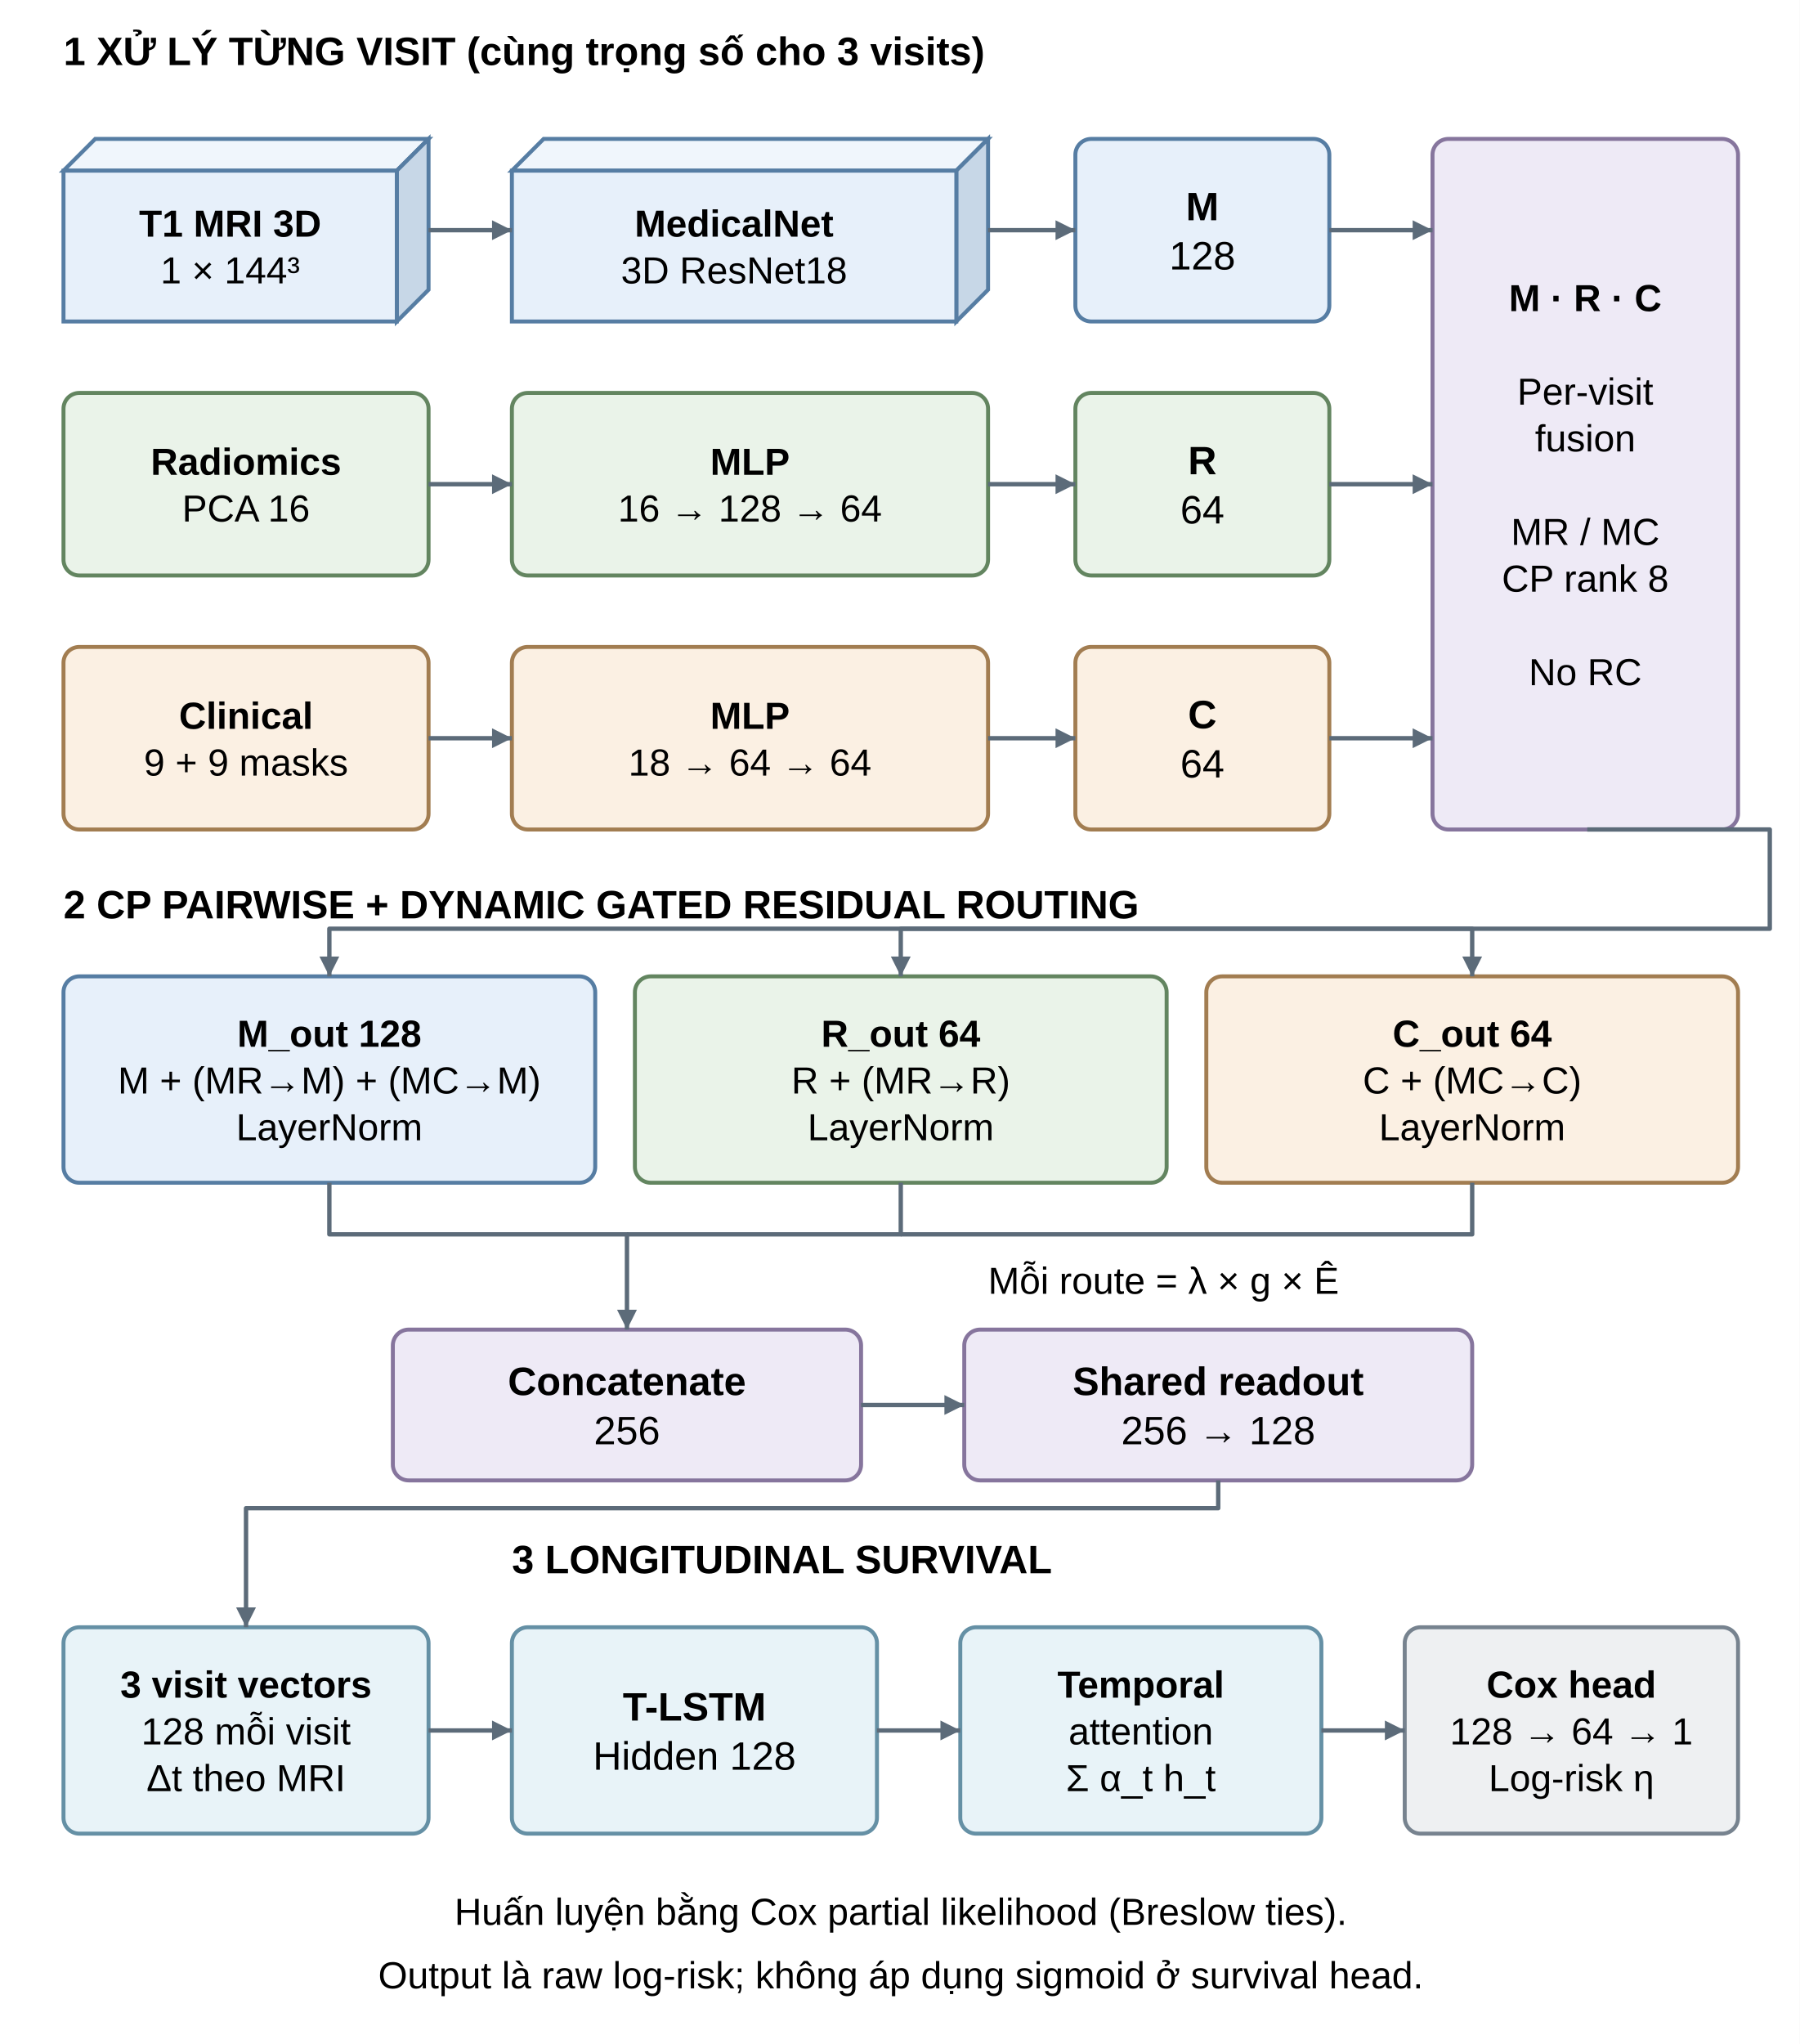
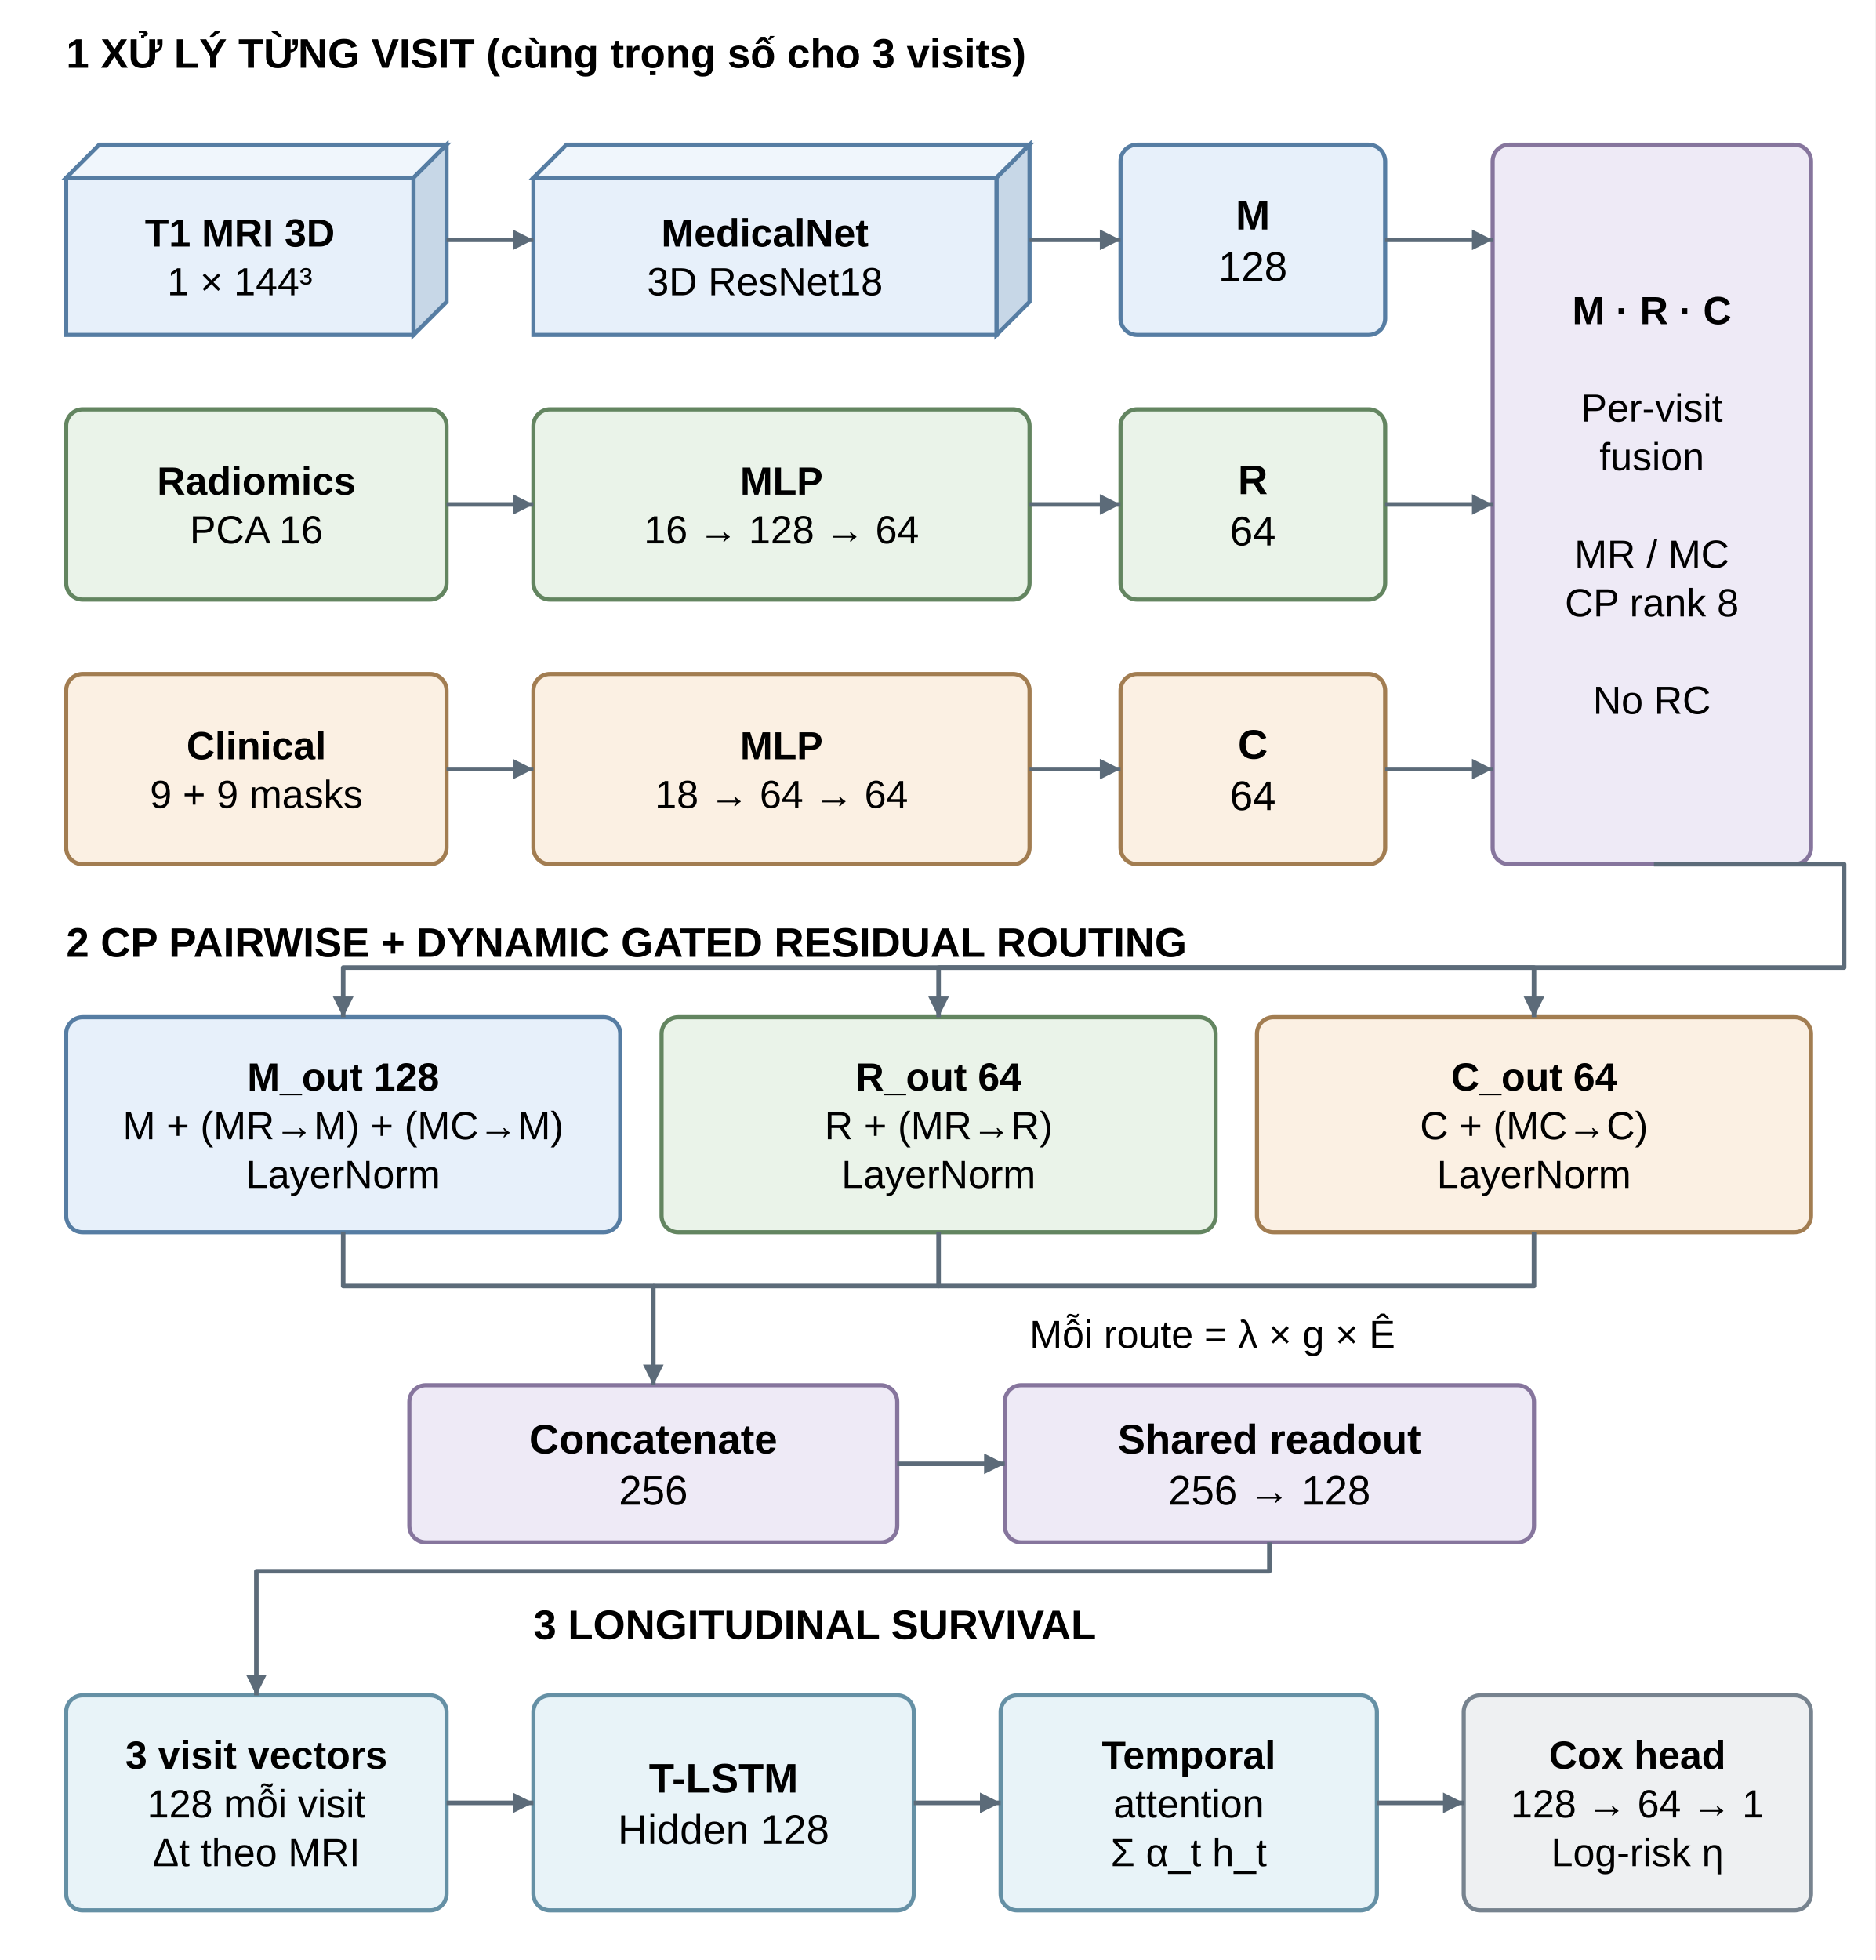
- <svg xmlns="http://www.w3.org/2000/svg" width="160mm" height="181.681mm" viewBox="0 0 453.543 515">
+ <svg xmlns="http://www.w3.org/2000/svg" width="160mm" height="167.217mm" viewBox="0 0 453.543 474">
  <rect width="100%" height="100%" fill="white" />
  <text x="16" y="16.4" font-family="Arial, DejaVu Sans, sans-serif" font-size="10" font-weight="700" text-anchor="start" fill="#000000">1   XỬ LÝ TỪNG VISIT   (cùng trọng số cho 3 visits)</text>
  <polygon points="16,43 24,35 108,35 100,43" fill="#F0F6FC" stroke="#567DA3" stroke-width="1" />
  <polygon points="100,43 108,35 108,73 100,81" fill="#C7D7E7" stroke="#567DA3" stroke-width="1" />
  <polygon points="16,43 100,43 100,81 16,81" fill="#E7F0FA" stroke="#567DA3" stroke-width="1" />
  <text x="58.0" y="59.625" font-family="Arial, DejaVu Sans, sans-serif" font-size="9.5" font-weight="700" text-anchor="middle" fill="#000000">T1 MRI 3D</text>
  <text x="58.0" y="71.405" font-family="Arial, DejaVu Sans, sans-serif" font-size="9.5" font-weight="400" text-anchor="middle" fill="#000000">1 × 144³</text>
  <polygon points="129,43 137,35 249,35 241,43" fill="#F0F6FC" stroke="#567DA3" stroke-width="1" />
  <polygon points="241,43 249,35 249,73 241,81" fill="#C7D7E7" stroke="#567DA3" stroke-width="1" />
  <polygon points="129,43 241,43 241,81 129,81" fill="#E7F0FA" stroke="#567DA3" stroke-width="1" />
  <text x="185.0" y="59.625" font-family="Arial, DejaVu Sans, sans-serif" font-size="9.5" font-weight="700" text-anchor="middle" fill="#000000">MedicalNet</text>
  <text x="185.0" y="71.405" font-family="Arial, DejaVu Sans, sans-serif" font-size="9.5" font-weight="400" text-anchor="middle" fill="#000000">3D ResNet18</text>
  <rect x="271" y="35" width="64" height="46" rx="4" fill="#E7F0FA" stroke="#567DA3" stroke-width="1" />
  <text x="303.0" y="55.5" font-family="Arial, DejaVu Sans, sans-serif" font-size="10" font-weight="700" text-anchor="middle" fill="#000000">M</text>
  <text x="303.0" y="67.9" font-family="Arial, DejaVu Sans, sans-serif" font-size="10" font-weight="400" text-anchor="middle" fill="#000000">128</text>
  <polyline points="108,58 129,58" fill="none" stroke="#5C6B79" stroke-width="1.1" stroke-linejoin="round" />
  <polygon points="129,58 124.0,55.5 124.0,60.5" fill="#5C6B79" />
  <polyline points="249,58 271,58" fill="none" stroke="#5C6B79" stroke-width="1.1" stroke-linejoin="round" />
  <polygon points="271,58 266.0,55.5 266.0,60.5" fill="#5C6B79" />
  <rect x="16" y="99" width="92" height="46" rx="4" fill="#EAF3E9" stroke="#638560" stroke-width="1" />
  <text x="62.0" y="119.625" font-family="Arial, DejaVu Sans, sans-serif" font-size="9.5" font-weight="700" text-anchor="middle" fill="#000000">Radiomics</text>
  <text x="62.0" y="131.405" font-family="Arial, DejaVu Sans, sans-serif" font-size="9.5" font-weight="400" text-anchor="middle" fill="#000000">PCA 16</text>
  <rect x="129" y="99" width="120" height="46" rx="4" fill="#EAF3E9" stroke="#638560" stroke-width="1" />
  <text x="189.0" y="119.625" font-family="Arial, DejaVu Sans, sans-serif" font-size="9.5" font-weight="700" text-anchor="middle" fill="#000000">MLP</text>
  <text x="189.0" y="131.405" font-family="Arial, DejaVu Sans, sans-serif" font-size="9.5" font-weight="400" text-anchor="middle" fill="#000000">16 → 128 → 64</text>
  <rect x="271" y="99" width="64" height="46" rx="4" fill="#EAF3E9" stroke="#638560" stroke-width="1" />
  <text x="303.0" y="119.5" font-family="Arial, DejaVu Sans, sans-serif" font-size="10" font-weight="700" text-anchor="middle" fill="#000000">R</text>
  <text x="303.0" y="131.9" font-family="Arial, DejaVu Sans, sans-serif" font-size="10" font-weight="400" text-anchor="middle" fill="#000000">64</text>
  <polyline points="108,122 129,122" fill="none" stroke="#5C6B79" stroke-width="1.1" stroke-linejoin="round" />
  <polygon points="129,122 124.0,119.5 124.0,124.5" fill="#5C6B79" />
  <polyline points="249,122 271,122" fill="none" stroke="#5C6B79" stroke-width="1.1" stroke-linejoin="round" />
  <polygon points="271,122 266.0,119.5 266.0,124.5" fill="#5C6B79" />
  <rect x="16" y="163" width="92" height="46" rx="4" fill="#FBF0E3" stroke="#A27D51" stroke-width="1" />
  <text x="62.0" y="183.625" font-family="Arial, DejaVu Sans, sans-serif" font-size="9.5" font-weight="700" text-anchor="middle" fill="#000000">Clinical</text>
  <text x="62.0" y="195.405" font-family="Arial, DejaVu Sans, sans-serif" font-size="9.5" font-weight="400" text-anchor="middle" fill="#000000">9 + 9 masks</text>
  <rect x="129" y="163" width="120" height="46" rx="4" fill="#FBF0E3" stroke="#A27D51" stroke-width="1" />
  <text x="189.0" y="183.625" font-family="Arial, DejaVu Sans, sans-serif" font-size="9.5" font-weight="700" text-anchor="middle" fill="#000000">MLP</text>
  <text x="189.0" y="195.405" font-family="Arial, DejaVu Sans, sans-serif" font-size="9.5" font-weight="400" text-anchor="middle" fill="#000000">18 → 64 → 64</text>
  <rect x="271" y="163" width="64" height="46" rx="4" fill="#FBF0E3" stroke="#A27D51" stroke-width="1" />
  <text x="303.0" y="183.5" font-family="Arial, DejaVu Sans, sans-serif" font-size="10" font-weight="700" text-anchor="middle" fill="#000000">C</text>
  <text x="303.0" y="195.9" font-family="Arial, DejaVu Sans, sans-serif" font-size="10" font-weight="400" text-anchor="middle" fill="#000000">64</text>
  <polyline points="108,186 129,186" fill="none" stroke="#5C6B79" stroke-width="1.1" stroke-linejoin="round" />
  <polygon points="129,186 124.0,183.5 124.0,188.5" fill="#5C6B79" />
  <polyline points="249,186 271,186" fill="none" stroke="#5C6B79" stroke-width="1.1" stroke-linejoin="round" />
  <polygon points="271,186 266.0,183.5 266.0,188.5" fill="#5C6B79" />
  <rect x="361" y="35" width="77" height="174" rx="4" fill="#EEEAF6" stroke="#86759D" stroke-width="1" />
  <text x="399.5" y="78.395" font-family="Arial, DejaVu Sans, sans-serif" font-size="9.5" font-weight="700" text-anchor="middle" fill="#000000">M · R · C</text>
  <text x="399.5" y="90.175" font-family="Arial, DejaVu Sans, sans-serif" font-size="9.5" font-weight="400" text-anchor="middle" fill="#000000" />
  <text x="399.5" y="101.955" font-family="Arial, DejaVu Sans, sans-serif" font-size="9.5" font-weight="400" text-anchor="middle" fill="#000000">Per-visit</text>
  <text x="399.5" y="113.735" font-family="Arial, DejaVu Sans, sans-serif" font-size="9.5" font-weight="400" text-anchor="middle" fill="#000000">fusion</text>
  <text x="399.5" y="125.515" font-family="Arial, DejaVu Sans, sans-serif" font-size="9.5" font-weight="400" text-anchor="middle" fill="#000000" />
  <text x="399.5" y="137.295" font-family="Arial, DejaVu Sans, sans-serif" font-size="9.5" font-weight="400" text-anchor="middle" fill="#000000">MR / MC</text>
  <text x="399.5" y="149.075" font-family="Arial, DejaVu Sans, sans-serif" font-size="9.5" font-weight="400" text-anchor="middle" fill="#000000">CP rank 8</text>
  <text x="399.5" y="160.855" font-family="Arial, DejaVu Sans, sans-serif" font-size="9.5" font-weight="400" text-anchor="middle" fill="#000000" />
  <text x="399.5" y="172.635" font-family="Arial, DejaVu Sans, sans-serif" font-size="9.5" font-weight="400" text-anchor="middle" fill="#000000">No RC</text>
  <polyline points="335,58 361,58" fill="none" stroke="#5C6B79" stroke-width="1.1" stroke-linejoin="round" />
  <polygon points="361,58 356.0,55.5 356.0,60.5" fill="#5C6B79" />
  <polyline points="335,122 361,122" fill="none" stroke="#5C6B79" stroke-width="1.1" stroke-linejoin="round" />
  <polygon points="361,122 356.0,119.5 356.0,124.5" fill="#5C6B79" />
  <polyline points="335,186 361,186" fill="none" stroke="#5C6B79" stroke-width="1.1" stroke-linejoin="round" />
  <polygon points="361,186 356.0,183.5 356.0,188.5" fill="#5C6B79" />
  <text x="16" y="231.4" font-family="Arial, DejaVu Sans, sans-serif" font-size="10" font-weight="700" text-anchor="start" fill="#000000">2   CP PAIRWISE + DYNAMIC GATED RESIDUAL ROUTING</text>
  <rect x="16" y="246" width="134" height="52" rx="4" fill="#E7F0FA" stroke="#567DA3" stroke-width="1" />
  <text x="83.0" y="263.735" font-family="Arial, DejaVu Sans, sans-serif" font-size="9.5" font-weight="700" text-anchor="middle" fill="#000000">M_out 128</text>
  <text x="83.0" y="275.515" font-family="Arial, DejaVu Sans, sans-serif" font-size="9.5" font-weight="400" text-anchor="middle" fill="#000000">M + (MR→M) + (MC→M)</text>
  <text x="83.0" y="287.295" font-family="Arial, DejaVu Sans, sans-serif" font-size="9.5" font-weight="400" text-anchor="middle" fill="#000000">LayerNorm</text>
  <rect x="160" y="246" width="134" height="52" rx="4" fill="#EAF3E9" stroke="#638560" stroke-width="1" />
  <text x="227.0" y="263.735" font-family="Arial, DejaVu Sans, sans-serif" font-size="9.5" font-weight="700" text-anchor="middle" fill="#000000">R_out 64</text>
  <text x="227.0" y="275.515" font-family="Arial, DejaVu Sans, sans-serif" font-size="9.5" font-weight="400" text-anchor="middle" fill="#000000">R + (MR→R)</text>
  <text x="227.0" y="287.295" font-family="Arial, DejaVu Sans, sans-serif" font-size="9.5" font-weight="400" text-anchor="middle" fill="#000000">LayerNorm</text>
  <rect x="304" y="246" width="134" height="52" rx="4" fill="#FBF0E3" stroke="#A27D51" stroke-width="1" />
  <text x="371.0" y="263.735" font-family="Arial, DejaVu Sans, sans-serif" font-size="9.5" font-weight="700" text-anchor="middle" fill="#000000">C_out 64</text>
  <text x="371.0" y="275.515" font-family="Arial, DejaVu Sans, sans-serif" font-size="9.5" font-weight="400" text-anchor="middle" fill="#000000">C + (MC→C)</text>
  <text x="371.0" y="287.295" font-family="Arial, DejaVu Sans, sans-serif" font-size="9.5" font-weight="400" text-anchor="middle" fill="#000000">LayerNorm</text>
  <polyline points="400,209 446,209 446,234 227,234 227,246" fill="none" stroke="#5C6B79" stroke-width="1.1" stroke-linejoin="round" />
  <polygon points="227,246 229.5,241.0 224.5,241.0" fill="#5C6B79" />
  <polyline points="227,234 83,234 83,246" fill="none" stroke="#5C6B79" stroke-width="1.1" stroke-linejoin="round" />
  <polygon points="83,246 85.5,241.0 80.5,241.0" fill="#5C6B79" />
  <polyline points="227,234 371,234 371,246" fill="none" stroke="#5C6B79" stroke-width="1.1" stroke-linejoin="round" />
  <polygon points="371,246 373.5,241.0 368.5,241.0" fill="#5C6B79" />
  <text x="249" y="325.98" font-family="Arial, DejaVu Sans, sans-serif" font-size="9.5" font-weight="400" text-anchor="start" fill="#000000">Mỗi route = λ × g × Ê</text>
  <rect x="99" y="335" width="118" height="38" rx="4" fill="#EEEAF6" stroke="#86759D" stroke-width="1" />
  <text x="158.0" y="351.5" font-family="Arial, DejaVu Sans, sans-serif" font-size="10" font-weight="700" text-anchor="middle" fill="#000000">Concatenate</text>
  <text x="158.0" y="363.9" font-family="Arial, DejaVu Sans, sans-serif" font-size="10" font-weight="400" text-anchor="middle" fill="#000000">256</text>
  <rect x="243" y="335" width="128" height="38" rx="4" fill="#EEEAF6" stroke="#86759D" stroke-width="1" />
  <text x="307.0" y="351.5" font-family="Arial, DejaVu Sans, sans-serif" font-size="10" font-weight="700" text-anchor="middle" fill="#000000">Shared readout</text>
  <text x="307.0" y="363.9" font-family="Arial, DejaVu Sans, sans-serif" font-size="10" font-weight="400" text-anchor="middle" fill="#000000">256 → 128</text>
  <polyline points="217,354 243,354" fill="none" stroke="#5C6B79" stroke-width="1.1" stroke-linejoin="round" />
  <polygon points="243,354 238.0,351.5 238.0,356.5" fill="#5C6B79" />
  <polyline points="83,298 83,311 158,311 158,335" fill="none" stroke="#5C6B79" stroke-width="1.1" stroke-linejoin="round" />
  <polygon points="158,335 160.5,330.0 155.5,330.0" fill="#5C6B79" />
  <polyline points="227,298 227,311 158,311" fill="none" stroke="#5C6B79" stroke-width="1.1" stroke-linejoin="round" />
  <polyline points="371,298 371,311 227,311" fill="none" stroke="#5C6B79" stroke-width="1.1" stroke-linejoin="round" />
  <text x="129" y="396.4" font-family="Arial, DejaVu Sans, sans-serif" font-size="10" font-weight="700" text-anchor="start" fill="#000000">3   LONGITUDINAL SURVIVAL</text>
  <rect x="16" y="410" width="92" height="52" rx="4" fill="#E8F3F8" stroke="#6590A5" stroke-width="1" />
  <text x="62.0" y="427.735" font-family="Arial, DejaVu Sans, sans-serif" font-size="9.5" font-weight="700" text-anchor="middle" fill="#000000">3 visit vectors</text>
  <text x="62.0" y="439.515" font-family="Arial, DejaVu Sans, sans-serif" font-size="9.5" font-weight="400" text-anchor="middle" fill="#000000">128 mỗi visit</text>
  <text x="62.0" y="451.295" font-family="Arial, DejaVu Sans, sans-serif" font-size="9.5" font-weight="400" text-anchor="middle" fill="#000000">Δt theo MRI</text>
  <rect x="129" y="410" width="92" height="52" rx="4" fill="#E8F3F8" stroke="#6590A5" stroke-width="1" />
  <text x="175.0" y="433.5" font-family="Arial, DejaVu Sans, sans-serif" font-size="10" font-weight="700" text-anchor="middle" fill="#000000">T-LSTM</text>
  <text x="175.0" y="445.9" font-family="Arial, DejaVu Sans, sans-serif" font-size="10" font-weight="400" text-anchor="middle" fill="#000000">Hidden 128</text>
  <rect x="242" y="410" width="91" height="52" rx="4" fill="#E8F3F8" stroke="#6590A5" stroke-width="1" />
  <text x="287.5" y="427.735" font-family="Arial, DejaVu Sans, sans-serif" font-size="9.5" font-weight="700" text-anchor="middle" fill="#000000">Temporal</text>
  <text x="287.5" y="439.515" font-family="Arial, DejaVu Sans, sans-serif" font-size="9.5" font-weight="400" text-anchor="middle" fill="#000000">attention</text>
  <text x="287.5" y="451.295" font-family="Arial, DejaVu Sans, sans-serif" font-size="9.5" font-weight="400" text-anchor="middle" fill="#000000">Σ α_t h_t</text>
  <rect x="354" y="410" width="84" height="52" rx="4" fill="#EEF0F2" stroke="#77838F" stroke-width="1" />
  <text x="396.0" y="427.735" font-family="Arial, DejaVu Sans, sans-serif" font-size="9.5" font-weight="700" text-anchor="middle" fill="#000000">Cox head</text>
  <text x="396.0" y="439.515" font-family="Arial, DejaVu Sans, sans-serif" font-size="9.5" font-weight="400" text-anchor="middle" fill="#000000">128 → 64 → 1</text>
  <text x="396.0" y="451.295" font-family="Arial, DejaVu Sans, sans-serif" font-size="9.5" font-weight="400" text-anchor="middle" fill="#000000">Log-risk η</text>
  <polyline points="307,373 307,380 62,380 62,410" fill="none" stroke="#5C6B79" stroke-width="1.1" stroke-linejoin="round" />
  <polygon points="62,410 64.5,405.0 59.5,405.0" fill="#5C6B79" />
  <polyline points="108,436 129,436" fill="none" stroke="#5C6B79" stroke-width="1.1" stroke-linejoin="round" />
  <polygon points="129,436 124.0,433.5 124.0,438.5" fill="#5C6B79" />
  <polyline points="221,436 242,436" fill="none" stroke="#5C6B79" stroke-width="1.1" stroke-linejoin="round" />
  <polygon points="242,436 237.0,433.5 237.0,438.5" fill="#5C6B79" />
  <polyline points="333,436 354,436" fill="none" stroke="#5C6B79" stroke-width="1.1" stroke-linejoin="round" />
  <polygon points="354,436 349.0,433.5 349.0,438.5" fill="#5C6B79" />
-   <text x="227" y="484.98" font-family="Arial, DejaVu Sans, sans-serif" font-size="9.5" font-weight="400" text-anchor="middle" fill="#000000">Huấn luyện bằng Cox partial likelihood (Breslow ties).</text>
-   <text x="227" y="500.98" font-family="Arial, DejaVu Sans, sans-serif" font-size="9.5" font-weight="400" text-anchor="middle" fill="#000000">Output là raw log-risk; không áp dụng sigmoid ở survival head.</text>
</svg>
